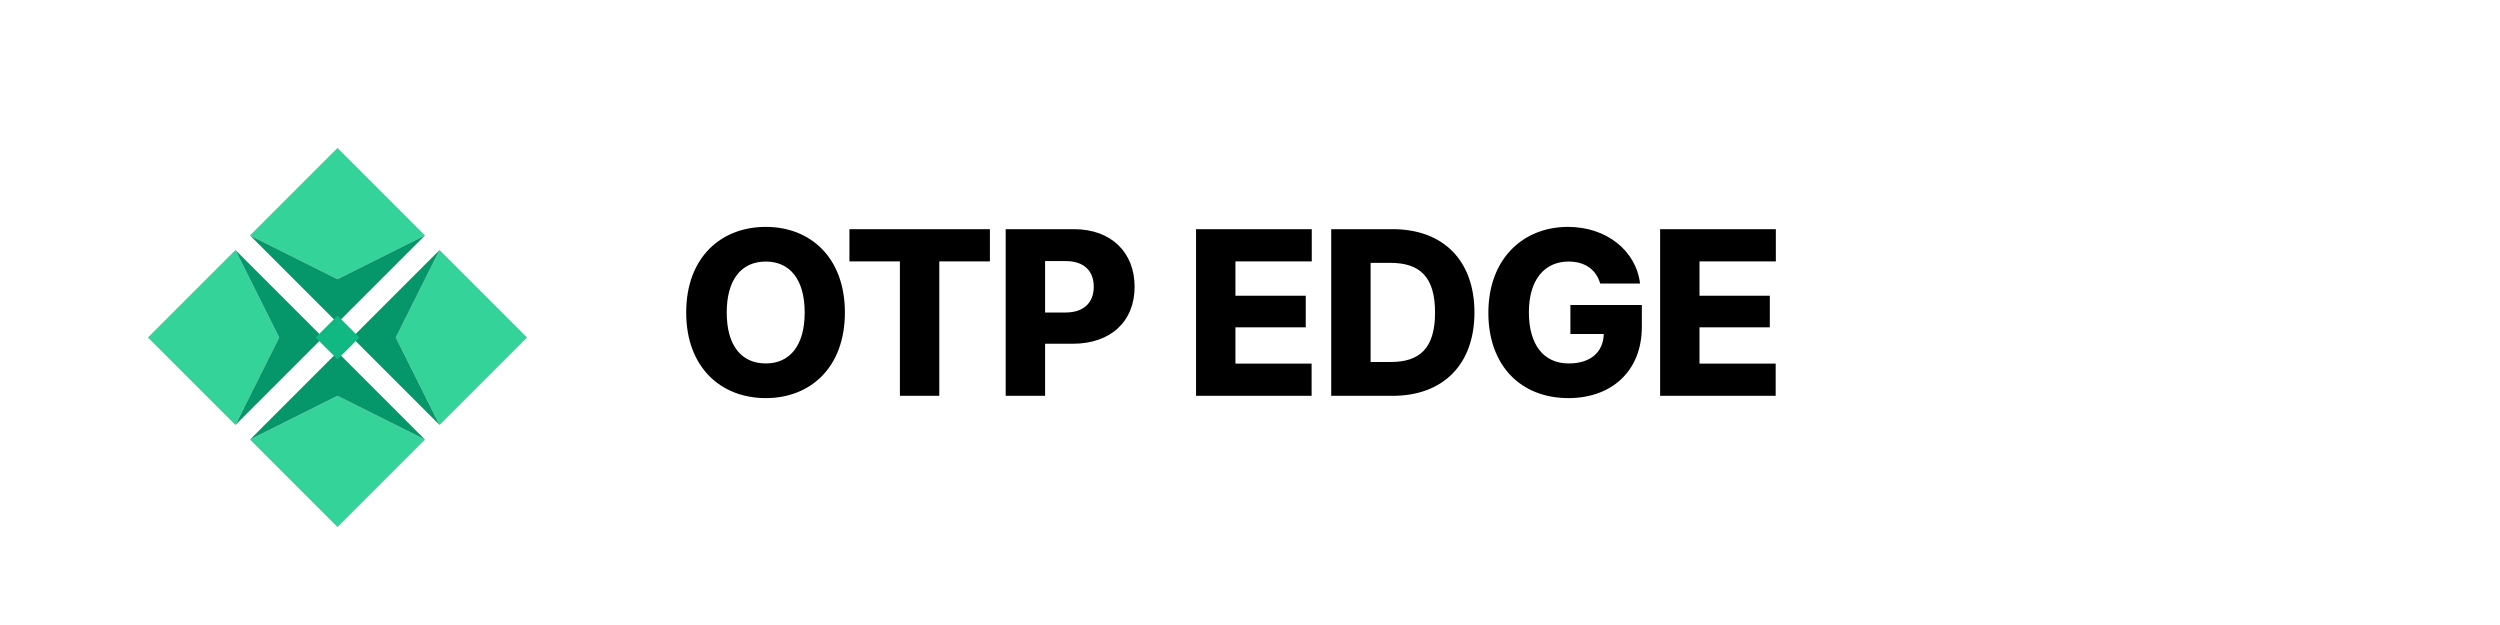
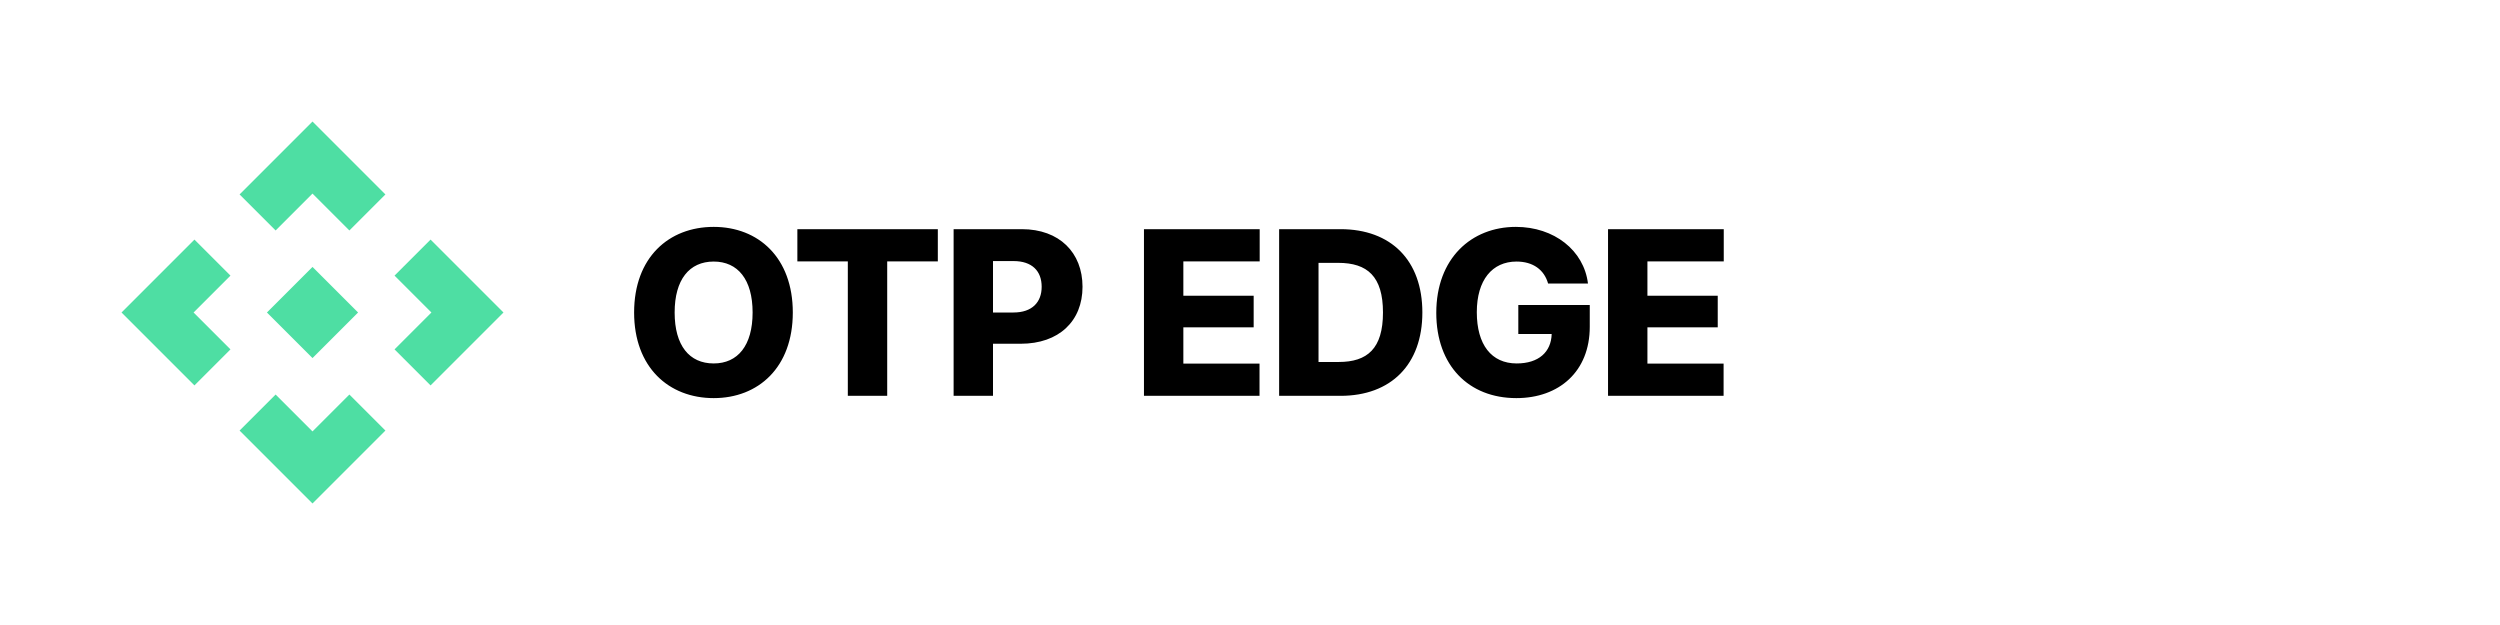
<svg xmlns="http://www.w3.org/2000/svg" width="240" height="60" viewBox="0 0 240 60" fill="none">
-   <g transform="translate(10, 10) scale(0.35)">
-     <path d="M64 12L88 36L64 48L40 36L64 12Z" fill="#34D399" />
-     <path d="M64 48L88 36L64 60L40 36L64 48Z" fill="#059669" />
-     <path d="M64 116L40 92L64 80L88 92L64 116Z" fill="#34D399" />
-     <path d="M64 80L40 92L64 68L88 92L64 80Z" fill="#059669" />
-     <path d="M12 64L36 40L48 64L36 88L12 64Z" fill="#34D399" />
-     <path d="M48 64L36 40L60 64L36 88L48 64Z" fill="#059669" />
-     <path d="M116 64L92 88L80 64L92 40L116 64Z" fill="#34D399" />
-     <path d="M80 64L92 88L68 64L92 40L80 64Z" fill="#059669" />
-     <path d="M64 58L70 64L64 70L58 64L64 58Z" fill="#10B981" />
-   </g>
-   <text x="65" y="38" font-family="Inter, sans-serif" font-size="22" font-weight="800" fill="#000000" letter-spacing="-0.02em">OTP EDGE</text>
+   <svg x="10" y="10" width="40" height="40" viewBox="0 -960 960 960">
+     <path fill="#4edea3" d="M480-375 375-480l105-105 105 105-105 105Zm-85-294-83-83 168-168 168 168-83 83-85-85-85 85ZM208-312 40-480l168-168 83 83-85 85 85 85-83 83Zm544 0-83-83 85-85-85-85 83-83 168 168-168 168ZM480-40 312-208l83-83 85 85 85-85 83 83L480-40Z" />
+   </svg>
+   <text x="60" y="38" font-family="Inter, sans-serif" font-size="22" font-weight="800" fill="#000000" letter-spacing="-0.02em">OTP EDGE</text>
</svg>
